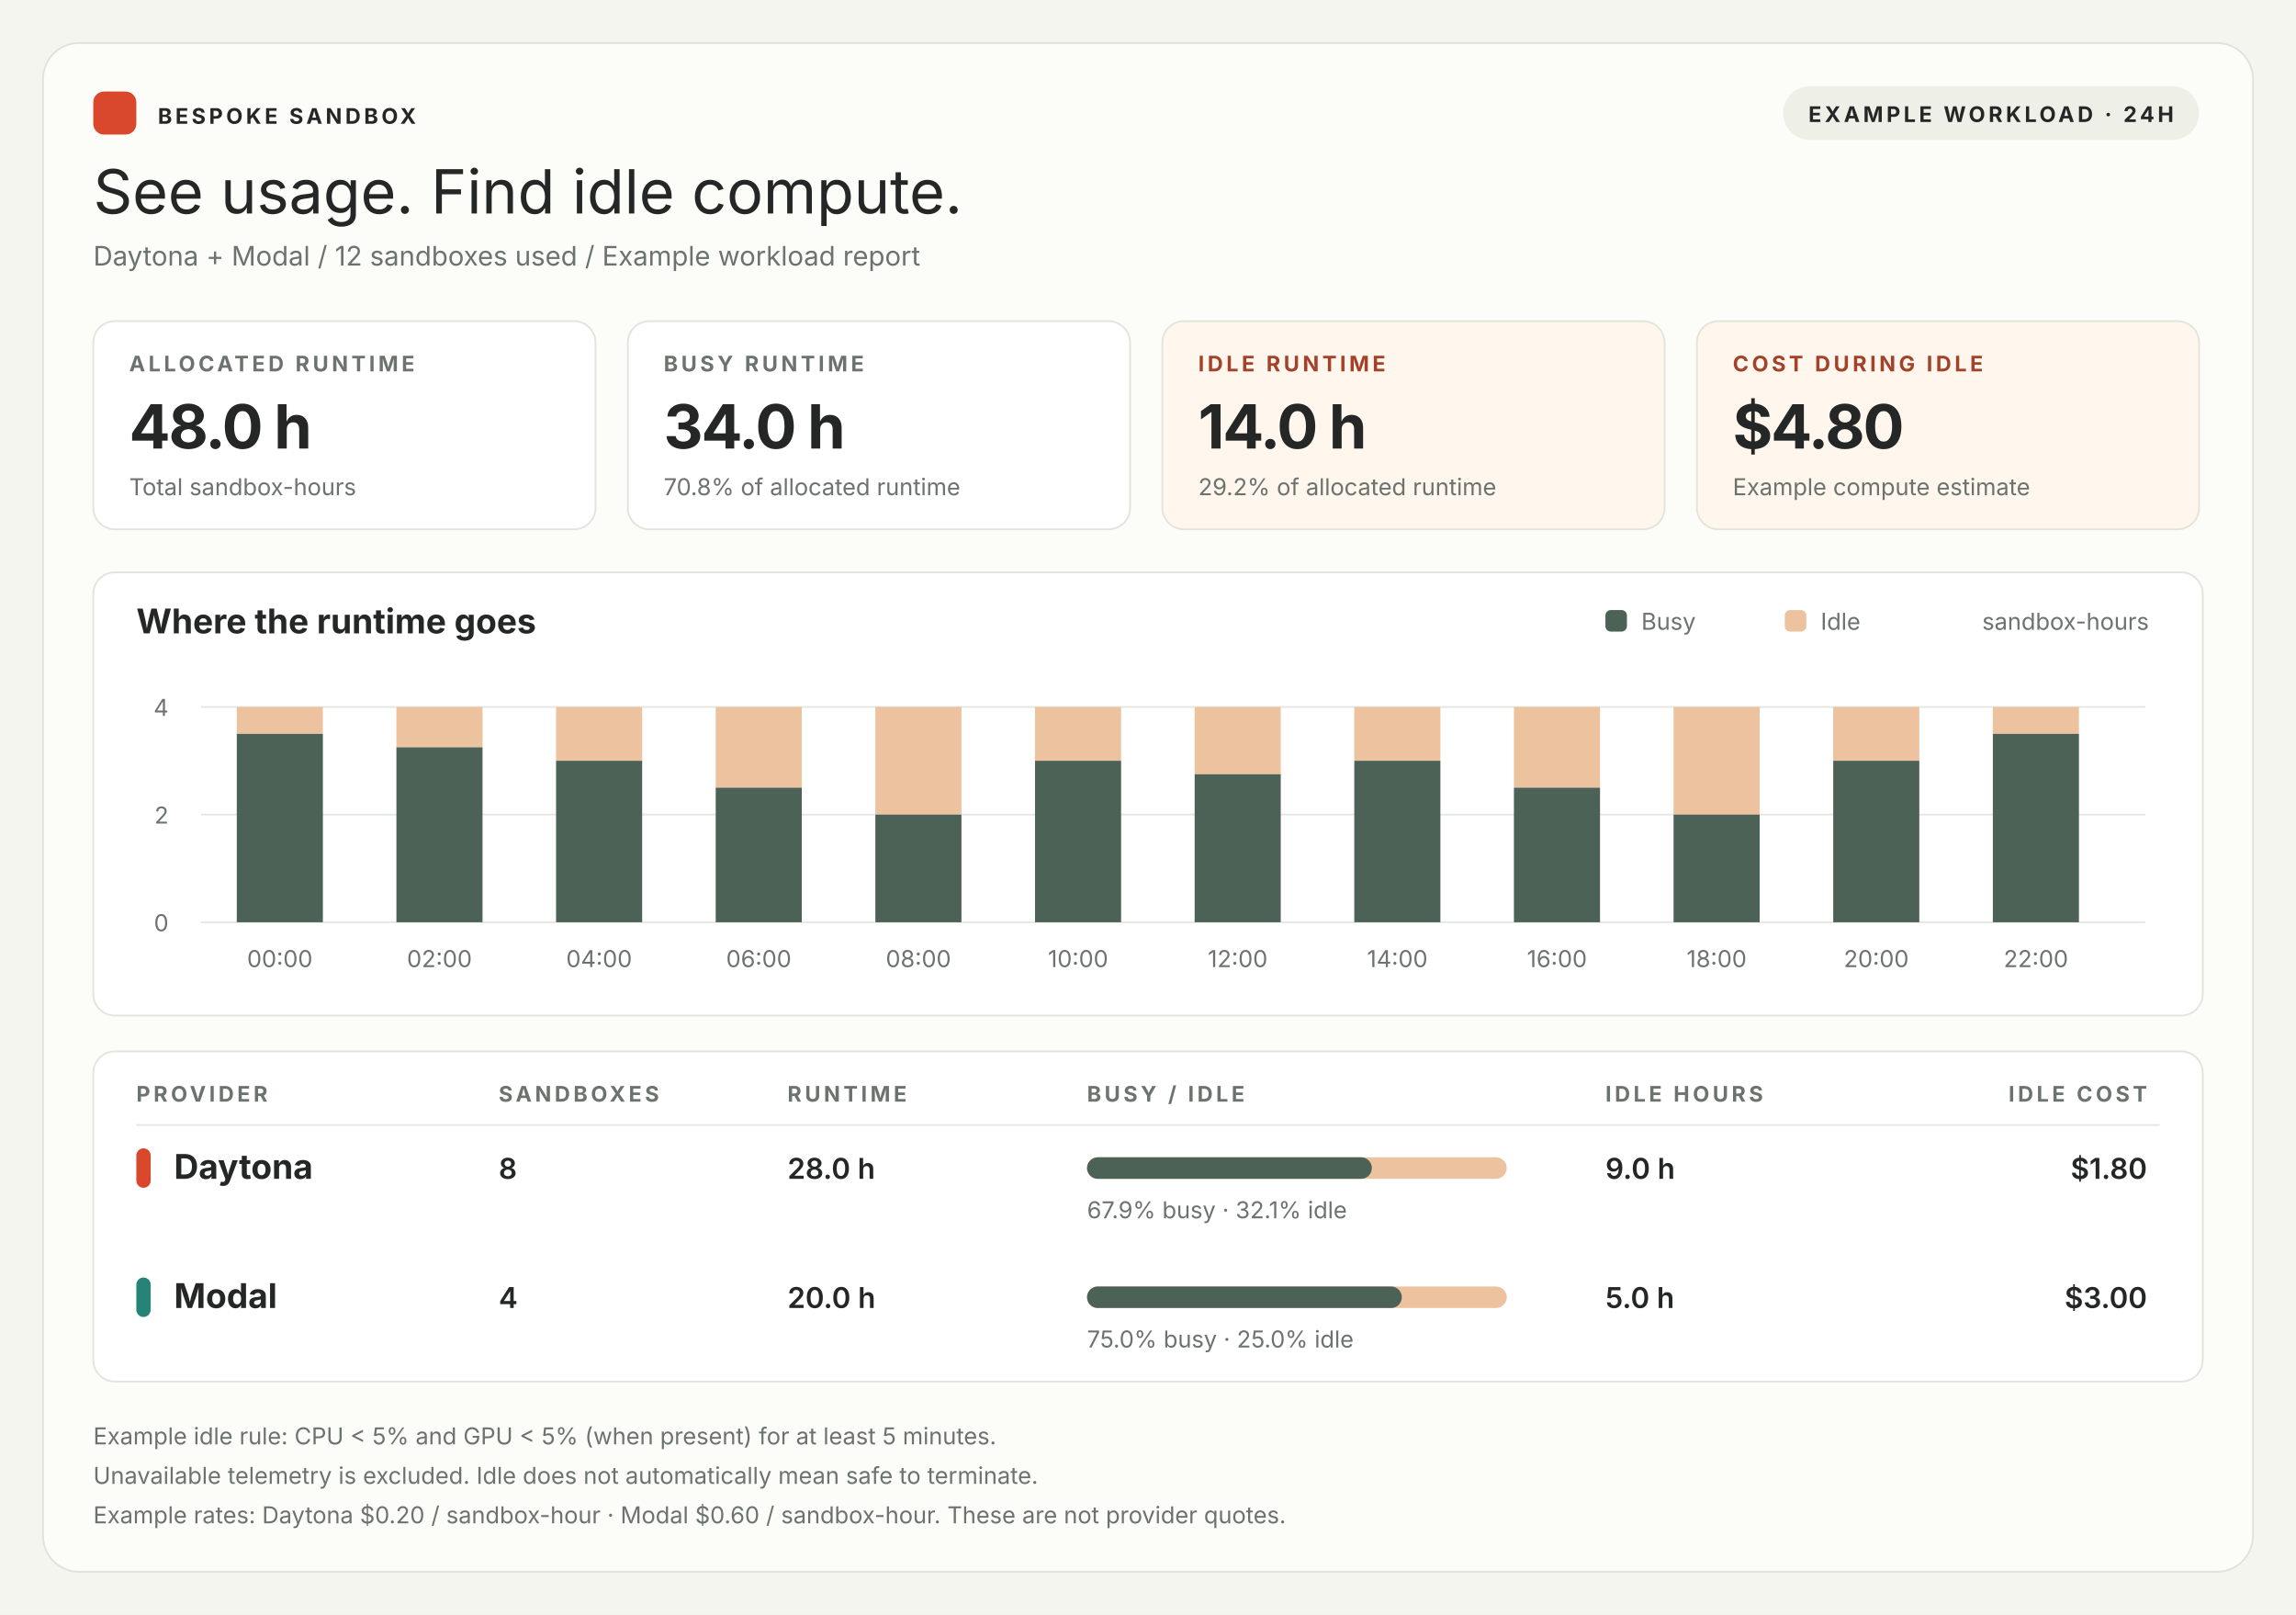
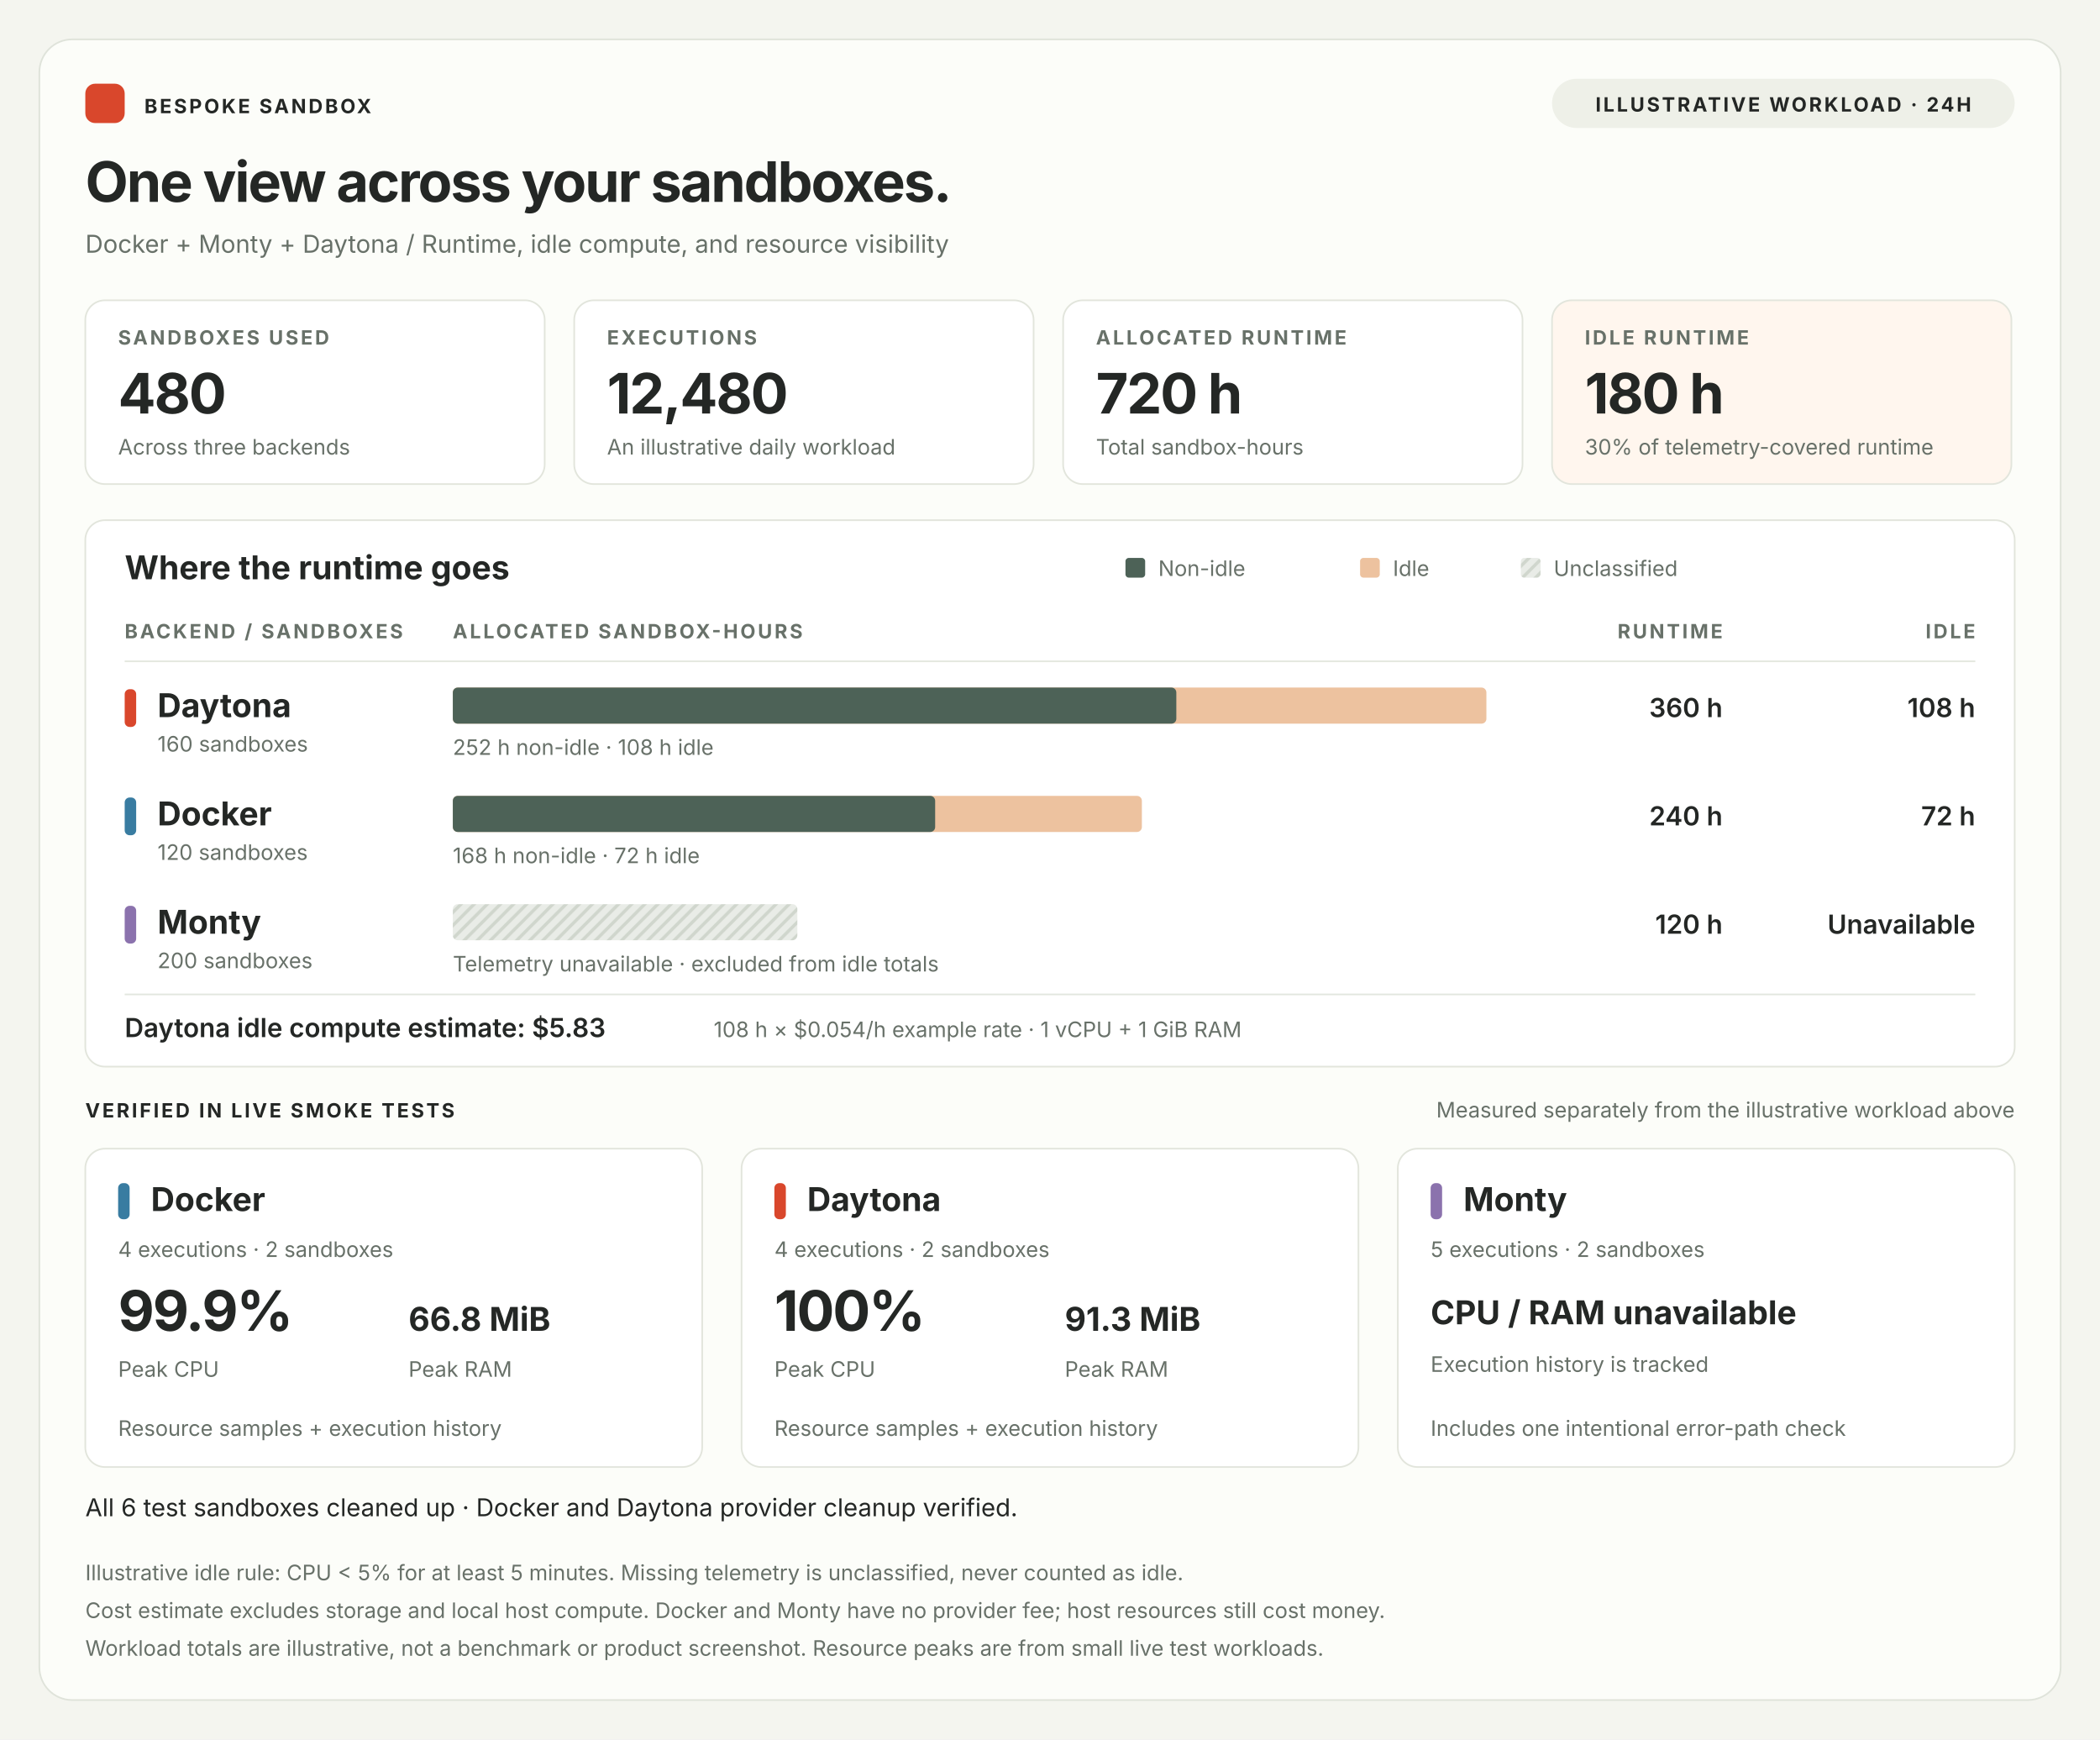
- <svg xmlns="http://www.w3.org/2000/svg" width="1280" height="900" viewBox="0 0 1280 900" role="img" aria-labelledby="title desc">
-   <style>text{font-family:Inter,Arial,sans-serif;fill:#242725}.muted{fill:#6c736e}.eyebrow{font-size:12px;font-weight:700;letter-spacing:1.8px}.label{font-size:15px}.value{font-size:34px;font-weight:700;letter-spacing:-1px}.head{font-size:19px;font-weight:700}.small{font-size:13px}.medium{font-size:16px;font-weight:600}</style>
-   <rect x="0" y="0" width="1280" height="900" rx="0" fill="#f4f5ef" />
-   <rect x="24" y="24" width="1232" height="852" rx="20" fill="#fcfdf9" stroke="#dfe3da" />
-   <rect x="52" y="51" width="24" height="24" rx="6" fill="#d9472c" />
+ <svg xmlns="http://www.w3.org/2000/svg" width="1280" height="1060" viewBox="0 0 1280 1060" role="img" aria-labelledby="title desc">
+   <style>text{font-family:Inter,Arial,sans-serif;fill:#242725}.muted{fill:#687169}.eyebrow{font-size:12px;font-weight:700;letter-spacing:1.4px}.label{font-size:15px}.value{font-size:34px;font-weight:700;letter-spacing:-1px}.head{font-size:20px;font-weight:700}.small{font-size:13px}.medium{font-size:16px;font-weight:600}</style>
+   <defs>
+     <pattern id="unknown" width="8" height="8" patternUnits="userSpaceOnUse">
+       <rect width="8" height="8" fill="#e9ece7" />
+       <path d="M-2 2L2-2M0 8L8 0M6 10L10 6" stroke="#d0d6cd" stroke-width="2" />
+     </pattern>
+   </defs>
+   <rect x="0" y="0" width="1280" height="1060" rx="0" fill="#f4f5ef" stroke="none" />
+   <rect x="24" y="24" width="1232" height="1012" rx="20" fill="#fcfdf9" stroke="#dfe3da" />
+   <rect x="52" y="51" width="24" height="24" rx="6" fill="#d9472c" stroke="none" />
  <text x="88" y="69" class="eyebrow">BESPOKE SANDBOX</text>
-   <rect x="994" y="48" width="232" height="30" rx="15" fill="#eef0e8" />
-   <text x="1110" y="68" class="eyebrow" text-anchor="middle">EXAMPLE WORKLOAD · 24H</text>
-   <text x="52" y="119" class="" font-size="34">See usage. Find idle compute.</text>
-   <text x="52" y="148" class="label muted">Daytona + Modal   /   12 sandboxes used   /   Example workload report</text>
-   <rect x="52" y="179" width="280" height="116" rx="12" fill="#ffffff" stroke="#e2e5dc" />
-   <text x="72" y="207" class="eyebrow" style="fill:#6c736e">ALLOCATED RUNTIME</text>
-   <text x="72" y="250" class="value">48.0 h</text>
-   <text x="72" y="276" class="small muted">Total sandbox-hours</text>
-   <rect x="350" y="179" width="280" height="116" rx="12" fill="#ffffff" stroke="#e2e5dc" />
-   <text x="370" y="207" class="eyebrow" style="fill:#6c736e">BUSY RUNTIME</text>
-   <text x="370" y="250" class="value">34.0 h</text>
-   <text x="370" y="276" class="small muted">70.8% of allocated runtime</text>
-   <rect x="648" y="179" width="280" height="116" rx="12" fill="#fff6ee" stroke="#e2e5dc" />
-   <text x="668" y="207" class="eyebrow" style="fill:#a34228">IDLE RUNTIME</text>
-   <text x="668" y="250" class="value">14.0 h</text>
-   <text x="668" y="276" class="small muted">29.2% of allocated runtime</text>
-   <rect x="946" y="179" width="280" height="116" rx="12" fill="#fff6ee" stroke="#e2e5dc" />
-   <text x="966" y="207" class="eyebrow" style="fill:#a34228">COST DURING IDLE</text>
-   <text x="966" y="250" class="value">$4.80</text>
-   <text x="966" y="276" class="small muted">Example compute estimate</text>
-   <rect x="52" y="319" width="1176" height="247" rx="12" fill="#ffffff" stroke="#e2e5dc" />
+   <rect x="946" y="48" width="282" height="30" rx="15" fill="#eef0e8" stroke="none" />
+   <text x="1087" y="68" class="eyebrow" text-anchor="middle">ILLUSTRATIVE WORKLOAD · 24H</text>
+   <text x="52" y="123" class="value">One view across your sandboxes.</text>
+   <text x="52" y="154" class="label muted">Docker + Monty + Daytona  /  Runtime, idle compute, and resource visibility</text>
+   <rect x="52" y="183" width="280" height="112" rx="12" fill="#fff" stroke="#e2e5dc" />
+   <text x="72" y="210" class="eyebrow muted">SANDBOXES USED</text>
+   <text x="72" y="252" class="value">480</text>
+   <text x="72" y="277" class="small muted">Across three backends</text>
+   <rect x="350" y="183" width="280" height="112" rx="12" fill="#fff" stroke="#e2e5dc" />
+   <text x="370" y="210" class="eyebrow muted">EXECUTIONS</text>
+   <text x="370" y="252" class="value">12,480</text>
+   <text x="370" y="277" class="small muted">An illustrative daily workload</text>
+   <rect x="648" y="183" width="280" height="112" rx="12" fill="#fff" stroke="#e2e5dc" />
+   <text x="668" y="210" class="eyebrow muted">ALLOCATED RUNTIME</text>
+   <text x="668" y="252" class="value">720 h</text>
+   <text x="668" y="277" class="small muted">Total sandbox-hours</text>
+   <rect x="946" y="183" width="280" height="112" rx="12" fill="#fff6ee" stroke="#e2e5dc" />
+   <text x="966" y="210" class="eyebrow muted">IDLE RUNTIME</text>
+   <text x="966" y="252" class="value">180 h</text>
+   <text x="966" y="277" class="small muted">30% of telemetry-covered runtime</text>
+   <rect x="52" y="317" width="1176" height="333" rx="12" fill="#fff" stroke="#e2e5dc" />
  <text x="76" y="353" class="head">Where the runtime goes</text>
-   <rect x="895" y="340" width="12" height="12" rx="3" fill="#4d6257" />
-   <text x="915" y="351" class="small muted">Busy</text>
-   <rect x="995" y="340" width="12" height="12" rx="3" fill="#edc29f" />
-   <text x="1015" y="351" class="small muted">Idle</text>
-   <text x="1198" y="351" class="small muted" text-anchor="end">sandbox-hours</text>
-   <line x1="112" y1="514" x2="1196" y2="514" stroke="#e5e8e1" />
-   <text x="94" y="519" class="small muted" text-anchor="end">0</text>
-   <line x1="112" y1="454" x2="1196" y2="454" stroke="#e5e8e1" />
-   <text x="94" y="459" class="small muted" text-anchor="end">2</text>
-   <line x1="112" y1="394" x2="1196" y2="394" stroke="#e5e8e1" />
-   <text x="94" y="399" class="small muted" text-anchor="end">4</text>
-   <rect x="132" y="394" width="48" height="15.0" rx="0" fill="#edc29f" />
-   <rect x="132" y="409.0" width="48" height="105.0" rx="0" fill="#4d6257" />
-   <text x="156" y="539" class="small muted" text-anchor="middle">00:00</text>
-   <rect x="221" y="394" width="48" height="22.5" rx="0" fill="#edc29f" />
-   <rect x="221" y="416.5" width="48" height="97.5" rx="0" fill="#4d6257" />
-   <text x="245" y="539" class="small muted" text-anchor="middle">02:00</text>
-   <rect x="310" y="394" width="48" height="30" rx="0" fill="#edc29f" />
-   <rect x="310" y="424" width="48" height="90" rx="0" fill="#4d6257" />
-   <text x="334" y="539" class="small muted" text-anchor="middle">04:00</text>
-   <rect x="399" y="394" width="48" height="45.0" rx="0" fill="#edc29f" />
-   <rect x="399" y="439.0" width="48" height="75.0" rx="0" fill="#4d6257" />
-   <text x="423" y="539" class="small muted" text-anchor="middle">06:00</text>
-   <rect x="488" y="394" width="48" height="60" rx="0" fill="#edc29f" />
-   <rect x="488" y="454" width="48" height="60" rx="0" fill="#4d6257" />
-   <text x="512" y="539" class="small muted" text-anchor="middle">08:00</text>
-   <rect x="577" y="394" width="48" height="30" rx="0" fill="#edc29f" />
-   <rect x="577" y="424" width="48" height="90" rx="0" fill="#4d6257" />
-   <text x="601" y="539" class="small muted" text-anchor="middle">10:00</text>
-   <rect x="666" y="394" width="48" height="37.5" rx="0" fill="#edc29f" />
-   <rect x="666" y="431.5" width="48" height="82.5" rx="0" fill="#4d6257" />
-   <text x="690" y="539" class="small muted" text-anchor="middle">12:00</text>
-   <rect x="755" y="394" width="48" height="30" rx="0" fill="#edc29f" />
-   <rect x="755" y="424" width="48" height="90" rx="0" fill="#4d6257" />
-   <text x="779" y="539" class="small muted" text-anchor="middle">14:00</text>
-   <rect x="844" y="394" width="48" height="45.0" rx="0" fill="#edc29f" />
-   <rect x="844" y="439.0" width="48" height="75.0" rx="0" fill="#4d6257" />
-   <text x="868" y="539" class="small muted" text-anchor="middle">16:00</text>
-   <rect x="933" y="394" width="48" height="60" rx="0" fill="#edc29f" />
-   <rect x="933" y="454" width="48" height="60" rx="0" fill="#4d6257" />
-   <text x="957" y="539" class="small muted" text-anchor="middle">18:00</text>
-   <rect x="1022" y="394" width="48" height="30" rx="0" fill="#edc29f" />
-   <rect x="1022" y="424" width="48" height="90" rx="0" fill="#4d6257" />
-   <text x="1046" y="539" class="small muted" text-anchor="middle">20:00</text>
-   <rect x="1111" y="394" width="48" height="15.0" rx="0" fill="#edc29f" />
-   <rect x="1111" y="409.0" width="48" height="105.0" rx="0" fill="#4d6257" />
-   <text x="1135" y="539" class="small muted" text-anchor="middle">22:00</text>
-   <rect x="52" y="586" width="1176" height="184" rx="12" fill="#ffffff" stroke="#e2e5dc" />
-   <text x="76" y="614" class="eyebrow" style="fill:#6c736e">PROVIDER</text>
-   <text x="278" y="614" class="eyebrow" style="fill:#6c736e">SANDBOXES</text>
-   <text x="439" y="614" class="eyebrow" style="fill:#6c736e">RUNTIME</text>
-   <text x="606" y="614" class="eyebrow" style="fill:#6c736e">BUSY / IDLE</text>
-   <text x="895" y="614" class="eyebrow" style="fill:#6c736e">IDLE HOURS</text>
-   <text x="1197" y="614" class="eyebrow" style="fill:#6c736e" text-anchor="end">IDLE COST</text>
-   <line x1="76" y1="627" x2="1204" y2="627" stroke="#e5e8e1" />
-   <rect x="76" y="640" width="8" height="22" rx="4" fill="#d9472c" />
-   <text x="97" y="657" class="head">Daytona</text>
-   <text x="278" y="657" class="medium">8</text>
-   <text x="439" y="657" class="medium">28.0 h</text>
-   <rect x="606" y="645" width="234" height="12" rx="6" fill="#edc29f" />
-   <rect x="606" y="645" width="158.786" height="12" rx="6" fill="#4d6257" />
-   <text x="606" y="679" class="small muted">67.9% busy · 32.1% idle</text>
-   <text x="895" y="657" class="medium">9.0 h</text>
-   <text x="1197" y="657" class="medium" text-anchor="end">$1.80</text>
-   <rect x="76" y="712" width="8" height="22" rx="4" fill="#268477" />
-   <text x="97" y="729" class="head">Modal</text>
-   <text x="278" y="729" class="medium">4</text>
-   <text x="439" y="729" class="medium">20.0 h</text>
-   <rect x="606" y="717" width="234" height="12" rx="6" fill="#edc29f" />
-   <rect x="606" y="717" width="175.5" height="12" rx="6" fill="#4d6257" />
-   <text x="606" y="751" class="small muted">75.0% busy · 25.0% idle</text>
-   <text x="895" y="729" class="medium">5.0 h</text>
-   <text x="1197" y="729" class="medium" text-anchor="end">$3.00</text>
-   <text x="52" y="805" class="small muted">Example idle rule: CPU &lt; 5% and GPU &lt; 5% (when present) for at least 5 minutes.</text>
-   <text x="52" y="827" class="small muted">Unavailable telemetry is excluded. Idle does not automatically mean safe to terminate.</text>
-   <text x="52" y="849" class="small muted">Example rates: Daytona $0.20 / sandbox-hour · Modal $0.60 / sandbox-hour. These are not provider quotes.</text>
+   <rect x="686" y="340" width="12" height="12" rx="2" fill="#4d6257" stroke="none" />
+   <text x="706" y="351" class="small muted">Non-idle</text>
+   <rect x="829" y="340" width="12" height="12" rx="2" fill="#edc29f" stroke="none" />
+   <text x="849" y="351" class="small muted">Idle</text>
+   <rect x="927" y="340" width="12" height="12" rx="2" fill="url(#unknown)" stroke="none" />
+   <text x="947" y="351" class="small muted">Unclassified</text>
+   <text x="76" y="389" class="eyebrow muted">BACKEND / SANDBOXES</text>
+   <text x="276" y="389" class="eyebrow muted">ALLOCATED SANDBOX-HOURS</text>
+   <text x="1050" y="389" class="eyebrow muted" text-anchor="end">RUNTIME</text>
+   <text x="1204" y="389" class="eyebrow muted" text-anchor="end">IDLE</text>
+   <line x1="76" y1="403" x2="1204" y2="403" stroke="#e3e7df" />
+   <rect x="76" y="420" width="7" height="23" rx="3" fill="#d9472c" stroke="none" />
+   <text x="96" y="437" class="head">Daytona</text>
+   <text x="96" y="458" class="small muted">160 sandboxes</text>
+   <rect x="276" y="419" width="630.0" height="22" rx="3" fill="#edc29f" stroke="none" />
+   <rect x="276" y="419" width="441.0" height="22" rx="3" fill="#4d6257" stroke="none" />
+   <text x="276" y="460" class="small muted">252 h non-idle · 108 h idle</text>
+   <text x="1050" y="437" class="medium" text-anchor="end">360 h</text>
+   <text x="1204" y="437" class="medium" text-anchor="end">108 h</text>
+   <rect x="76" y="486" width="7" height="23" rx="3" fill="#397ca1" stroke="none" />
+   <text x="96" y="503" class="head">Docker</text>
+   <text x="96" y="524" class="small muted">120 sandboxes</text>
+   <rect x="276" y="485" width="420.0" height="22" rx="3" fill="#edc29f" stroke="none" />
+   <rect x="276" y="485" width="294.0" height="22" rx="3" fill="#4d6257" stroke="none" />
+   <text x="276" y="526" class="small muted">168 h non-idle · 72 h idle</text>
+   <text x="1050" y="503" class="medium" text-anchor="end">240 h</text>
+   <text x="1204" y="503" class="medium" text-anchor="end">72 h</text>
+   <rect x="76" y="552" width="7" height="23" rx="3" fill="#8b72ad" stroke="none" />
+   <text x="96" y="569" class="head">Monty</text>
+   <text x="96" y="590" class="small muted">200 sandboxes</text>
+   <rect x="276" y="551" width="210.0" height="22" rx="3" fill="url(#unknown)" stroke="none" />
+   <text x="276" y="592" class="small muted">Telemetry unavailable · excluded from idle totals</text>
+   <text x="1050" y="569" class="medium" text-anchor="end">120 h</text>
+   <text x="1204" y="569" class="medium" text-anchor="end">Unavailable</text>
+   <line x1="76" y1="606" x2="1204" y2="606" stroke="#e3e7df" />
+   <text x="76" y="632" class="medium">Daytona idle compute estimate: $5.83</text>
+   <text x="435" y="632" class="small muted">108 h × $0.054/h example rate · 1 vCPU + 1 GiB RAM</text>
+   <text x="52" y="681" class="eyebrow">VERIFIED IN LIVE SMOKE TESTS</text>
+   <text x="1228" y="681" class="small muted" text-anchor="end">Measured separately from the illustrative workload above</text>
+   <rect x="52" y="700" width="376" height="194" rx="12" fill="#fff" stroke="#e2e5dc" />
+   <rect x="72" y="721" width="7" height="22" rx="3" fill="#397ca1" stroke="none" />
+   <text x="92" y="738" class="head">Docker</text>
+   <text x="72" y="766" class="small muted">4 executions · 2 sandboxes</text>
+   <text x="72" y="811" class="value">99.9%</text>
+   <text x="249" y="811" class="head">66.8 MiB</text>
+   <text x="72" y="839" class="small muted">Peak CPU</text>
+   <text x="249" y="839" class="small muted">Peak RAM</text>
+   <text x="72" y="875" class="small muted">Resource samples + execution history</text>
+   <rect x="452" y="700" width="376" height="194" rx="12" fill="#fff" stroke="#e2e5dc" />
+   <rect x="472" y="721" width="7" height="22" rx="3" fill="#d9472c" stroke="none" />
+   <text x="492" y="738" class="head">Daytona</text>
+   <text x="472" y="766" class="small muted">4 executions · 2 sandboxes</text>
+   <text x="472" y="811" class="value">100%</text>
+   <text x="649" y="811" class="head">91.3 MiB</text>
+   <text x="472" y="839" class="small muted">Peak CPU</text>
+   <text x="649" y="839" class="small muted">Peak RAM</text>
+   <text x="472" y="875" class="small muted">Resource samples + execution history</text>
+   <rect x="852" y="700" width="376" height="194" rx="12" fill="#fff" stroke="#e2e5dc" />
+   <rect x="872" y="721" width="7" height="22" rx="3" fill="#8b72ad" stroke="none" />
+   <text x="892" y="738" class="head">Monty</text>
+   <text x="872" y="766" class="small muted">5 executions · 2 sandboxes</text>
+   <text x="872" y="807" class="head">CPU / RAM unavailable</text>
+   <text x="872" y="836" class="small muted">Execution history is tracked</text>
+   <text x="872" y="875" class="small muted">Includes one intentional error-path check</text>
+   <text x="52" y="924" class="label">All 6 test sandboxes cleaned up · Docker and Daytona provider cleanup verified.</text>
+   <text x="52" y="963" class="small muted">Illustrative idle rule: CPU &lt; 5% for at least 5 minutes. Missing telemetry is unclassified, never counted as idle.</text>
+   <text x="52" y="986" class="small muted">Cost estimate excludes storage and local host compute. Docker and Monty have no provider fee; host resources still cost money.</text>
+   <text x="52" y="1009" class="small muted">Workload totals are illustrative, not a benchmark or product screenshot. Resource peaks are from small live test workloads.</text>
</svg>
